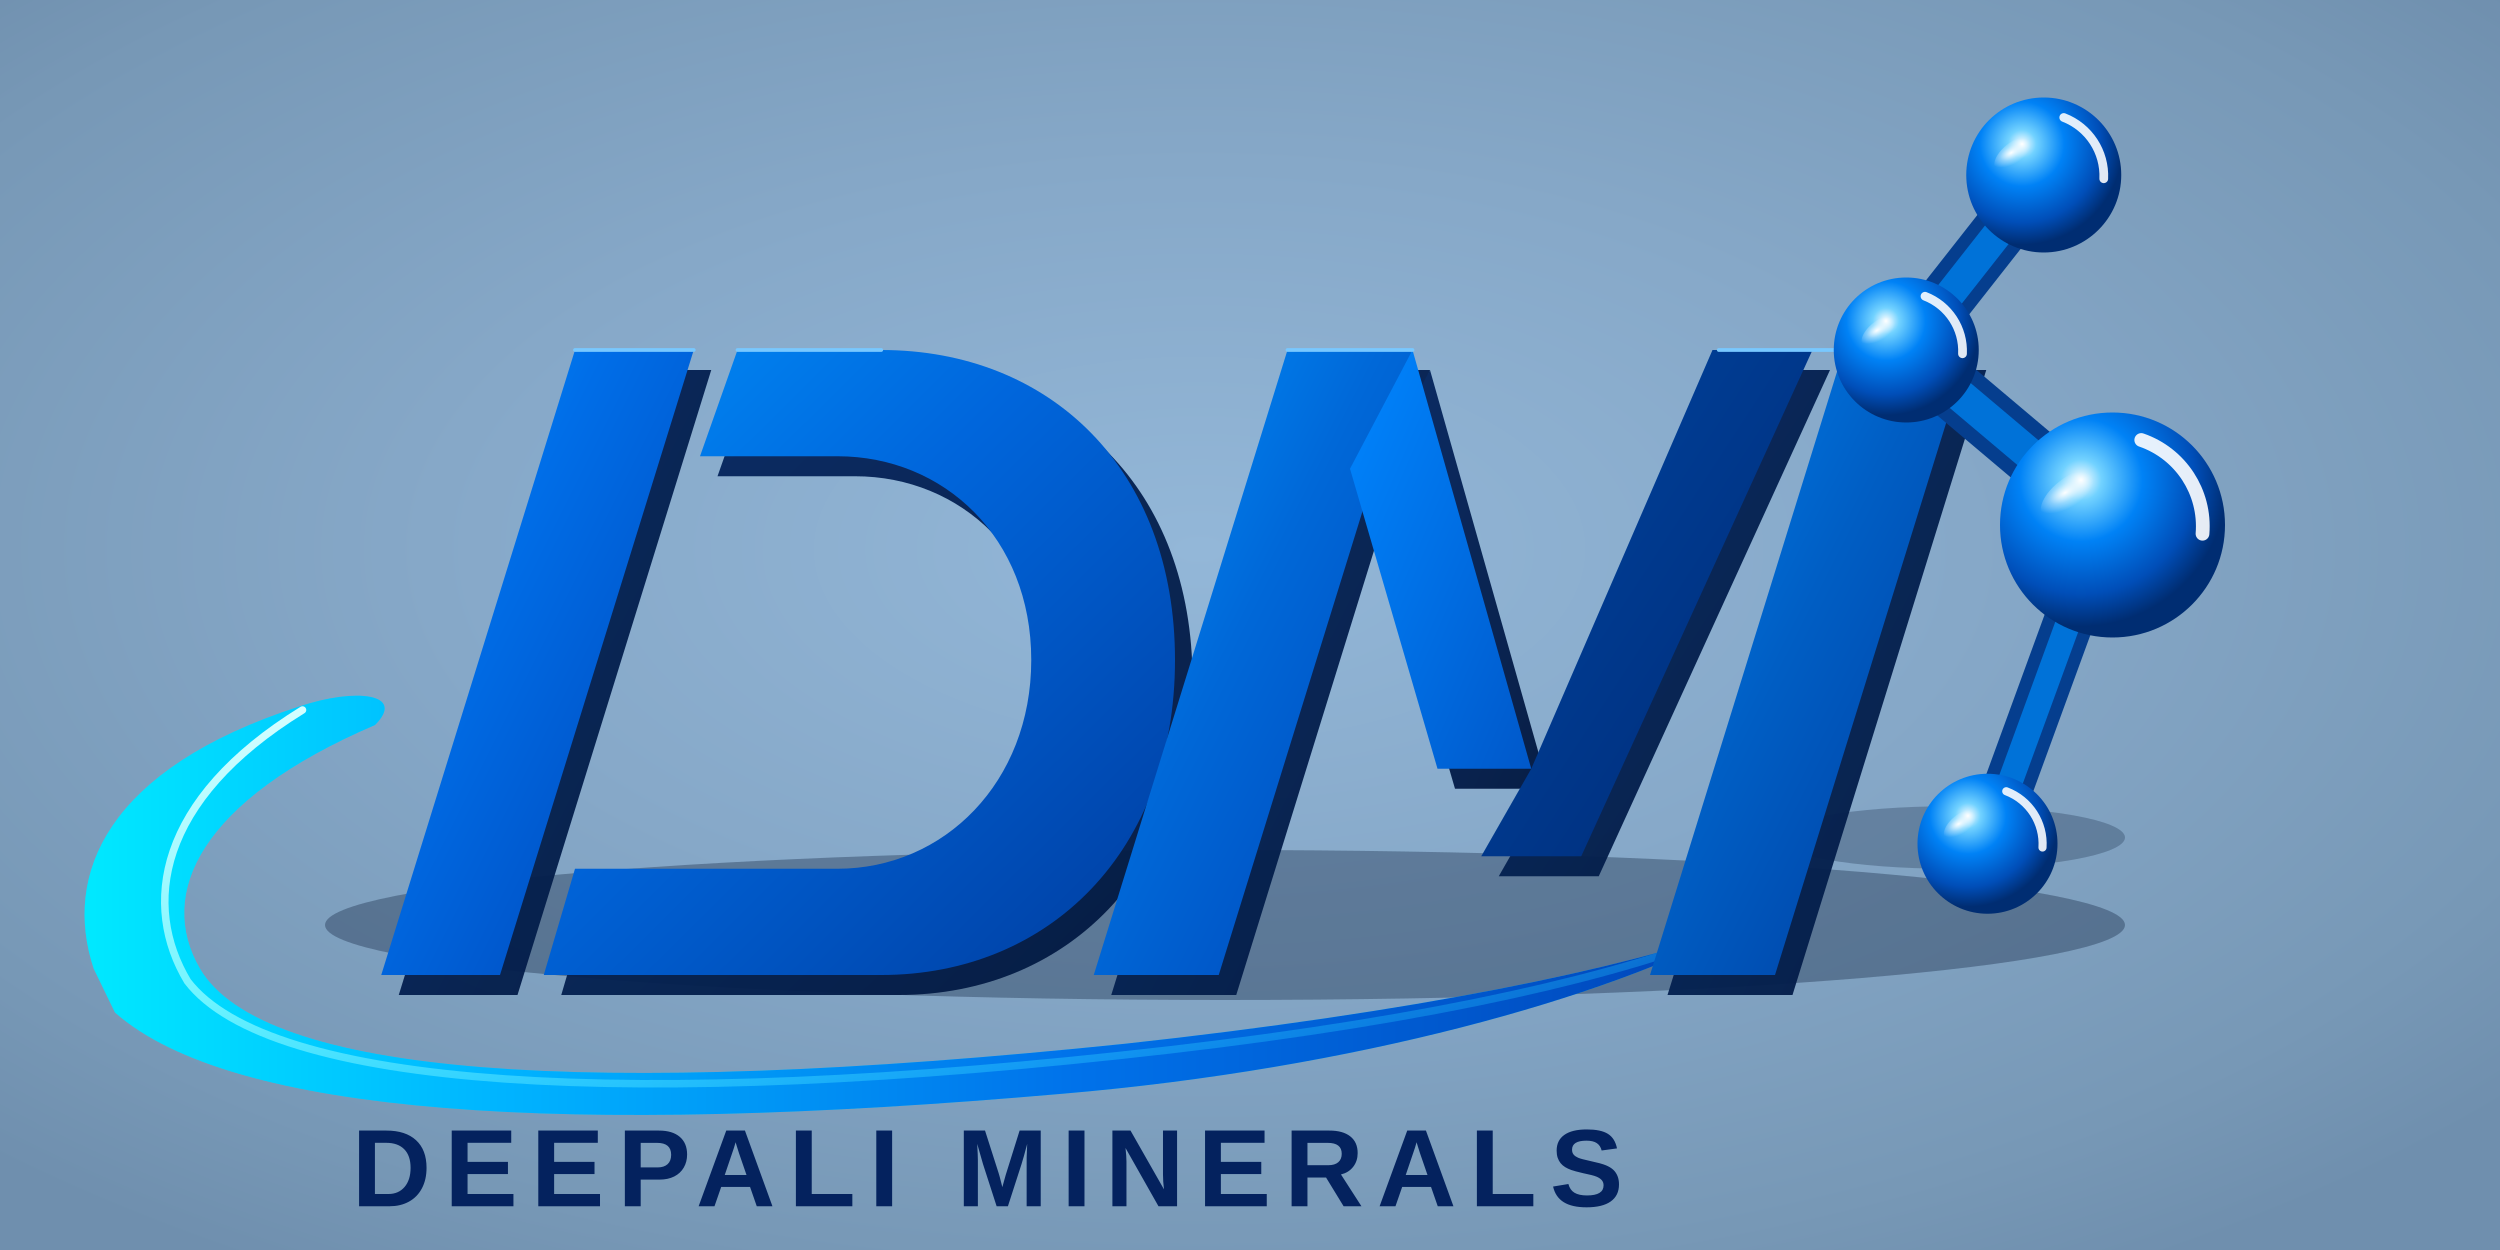
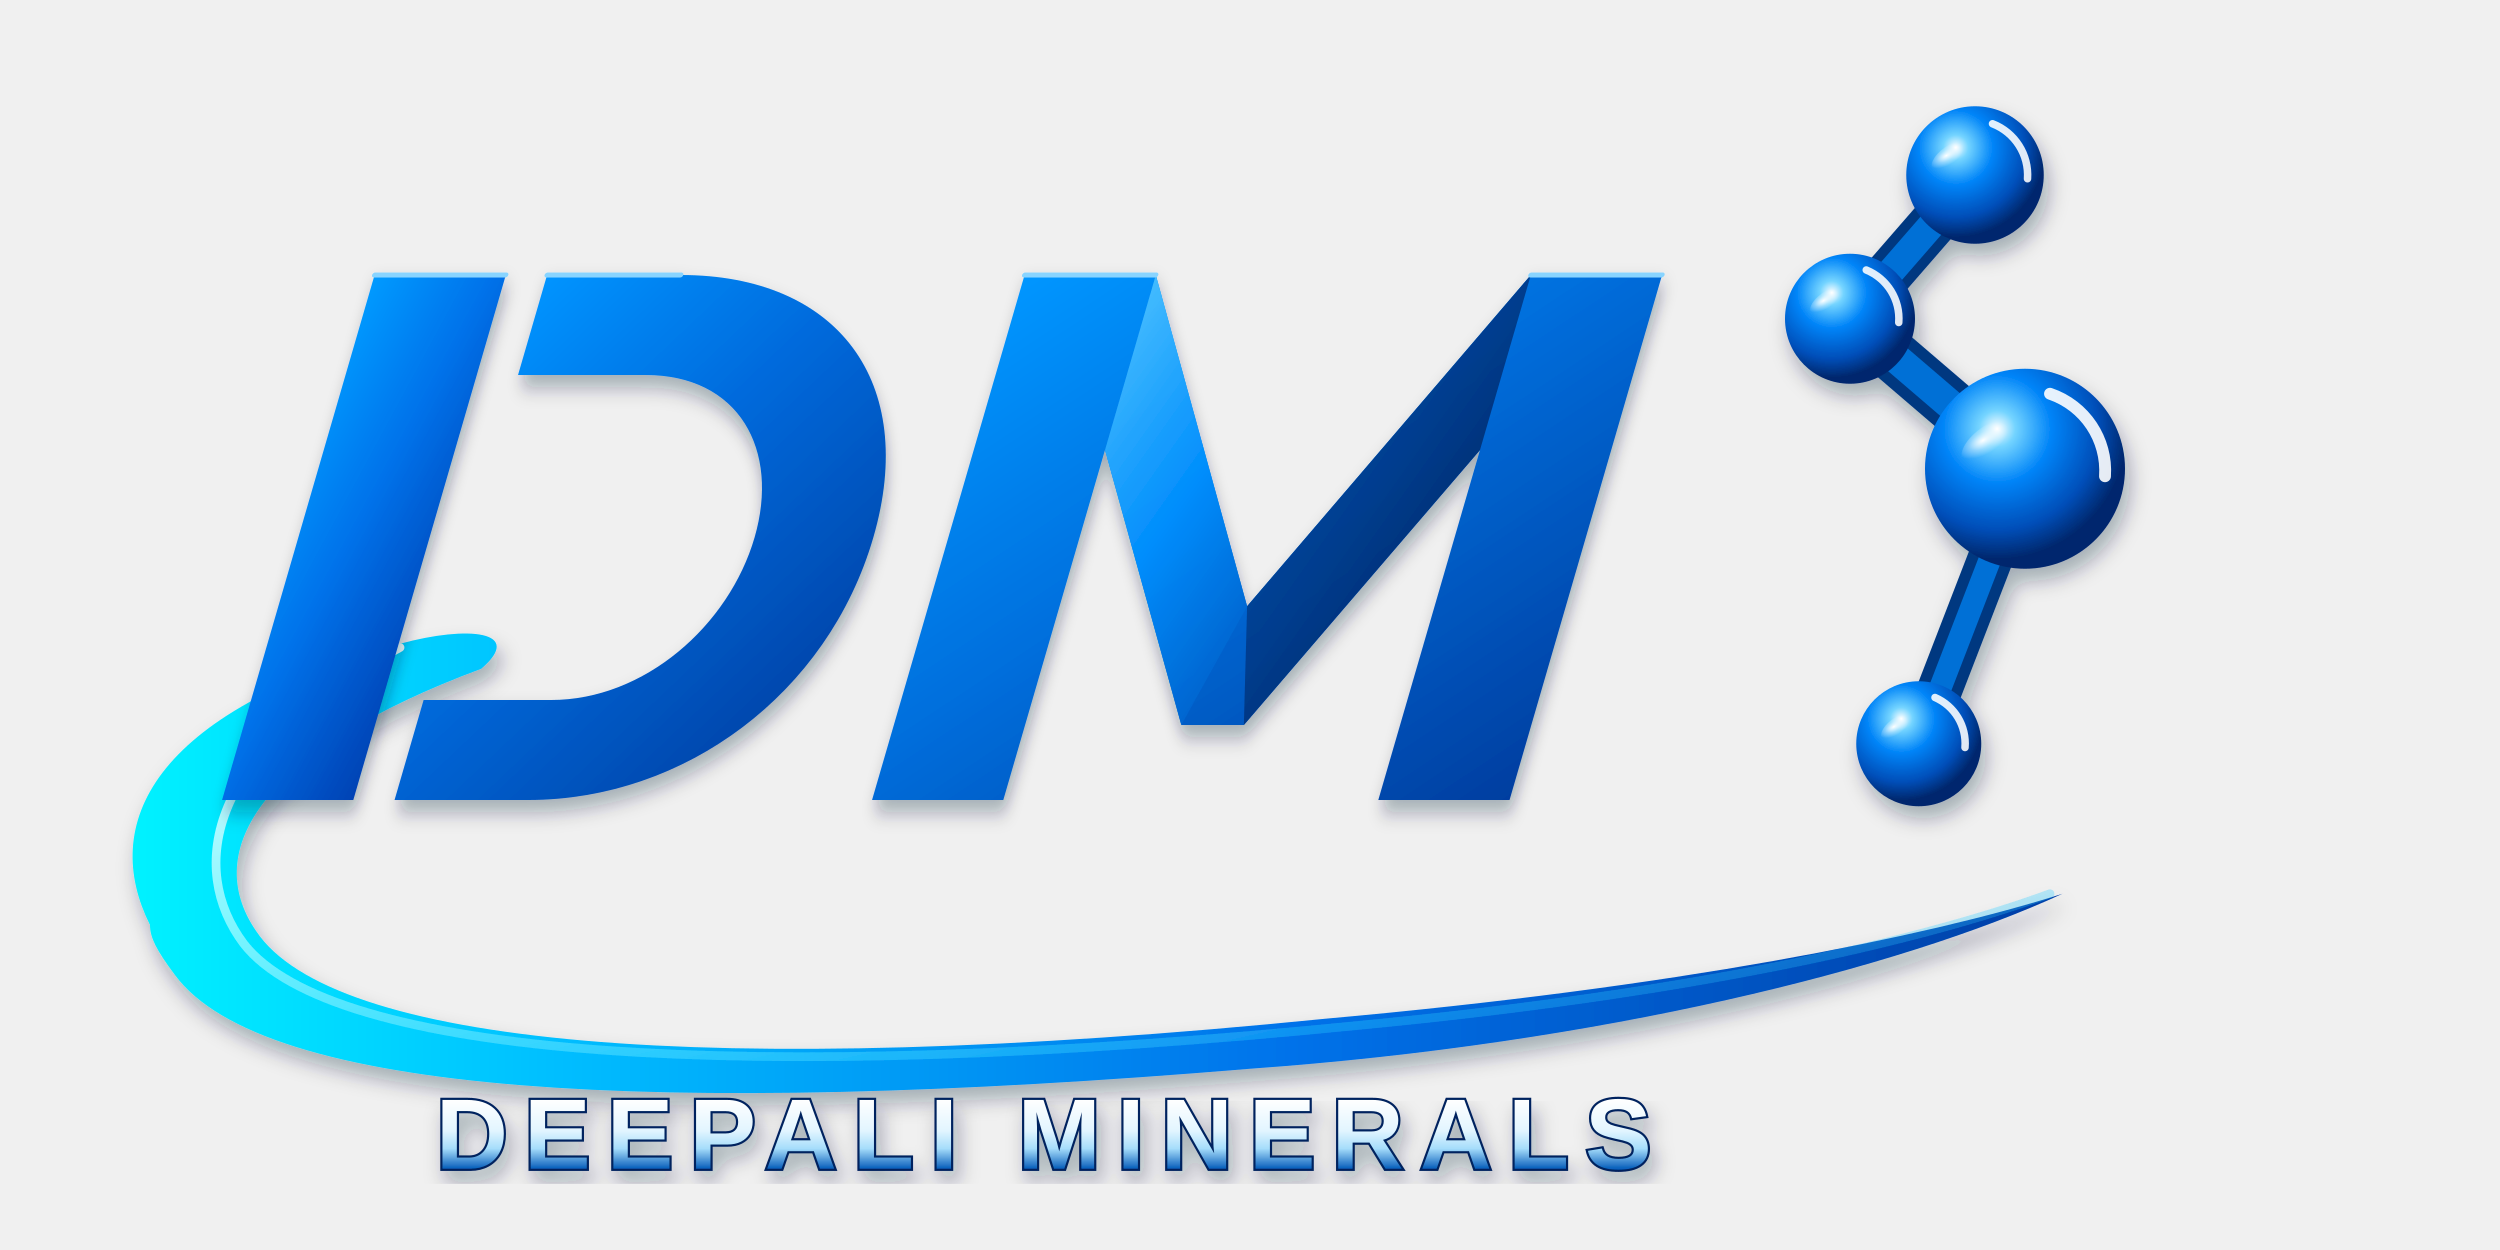
<svg xmlns="http://www.w3.org/2000/svg" viewBox="0 0 2000 1000" width="2000" height="1000">
  <defs>
-     <radialGradient id="studioBg" cx="48%" cy="44%" r="68%">
-       <stop offset="0%" stop-color="#93b7d8" />
-       <stop offset="45%" stop-color="#86a8c8" />
-       <stop offset="85%" stop-color="#7798b6" />
-       <stop offset="100%" stop-color="#6f8fae" />
-     </radialGradient>
-     <linearGradient id="extrusionDark" x1="0%" y1="0%" x2="100%" y2="100%">
-       <stop offset="0%" stop-color="#052862" />
-       <stop offset="100%" stop-color="#02173e" />
-     </linearGradient>
    <linearGradient id="dSpineGrad" x1="0%" y1="0%" x2="100%" y2="100%">
-       <stop offset="0%" stop-color="#0096ff" />
-       <stop offset="35%" stop-color="#006ee8" />
-       <stop offset="100%" stop-color="#0043b4" />
+       <stop offset="0%" stop-color="#009aff" />
+       <stop offset="45%" stop-color="#0072ea" />
+       <stop offset="100%" stop-color="#0042b4" />
    </linearGradient>
    <linearGradient id="dBowlGrad" x1="0%" y1="0%" x2="100%" y2="100%">
-       <stop offset="0%" stop-color="#008ef8" />
-       <stop offset="40%" stop-color="#0066dc" />
+       <stop offset="0%" stop-color="#0094ff" />
+       <stop offset="40%" stop-color="#006adc" />
      <stop offset="100%" stop-color="#003c9e" />
    </linearGradient>
-     <linearGradient id="mLeftGrad" x1="0%" y1="0%" x2="100%" y2="100%">
-       <stop offset="0%" stop-color="#0092ff" />
-       <stop offset="45%" stop-color="#0068d8" />
-       <stop offset="100%" stop-color="#0044b6" />
+     <linearGradient id="mOuterGrad" x1="0%" y1="0%" x2="100%" y2="100%">
+       <stop offset="0%" stop-color="#0096ff" />
+       <stop offset="45%" stop-color="#006edc" />
+       <stop offset="100%" stop-color="#003ea0" />
    </linearGradient>
    <linearGradient id="mFoldLight" x1="0%" y1="0%" x2="100%" y2="100%">
-       <stop offset="0%" stop-color="#0086ff" />
-       <stop offset="100%" stop-color="#0058ca" />
+       <stop offset="0%" stop-color="#4ac0ff" />
+       <stop offset="50%" stop-color="#0090ff" />
+       <stop offset="100%" stop-color="#005ec8" />
    </linearGradient>
    <linearGradient id="mFoldDark" x1="0%" y1="0%" x2="100%" y2="100%">
-       <stop offset="0%" stop-color="#0046a2" />
-       <stop offset="100%" stop-color="#002974" />
-     </linearGradient>
-     <linearGradient id="mRightGrad" x1="0%" y1="0%" x2="100%" y2="100%">
-       <stop offset="0%" stop-color="#0082f0" />
-       <stop offset="45%" stop-color="#005ec4" />
-       <stop offset="100%" stop-color="#003a9c" />
+       <stop offset="0%" stop-color="#0050aa" />
+       <stop offset="50%" stop-color="#003886" />
+       <stop offset="100%" stop-color="#002058" />
    </linearGradient>
    <linearGradient id="swooshGrad" x1="0%" y1="50%" x2="100%" y2="50%">
-       <stop offset="0%" stop-color="#00e8ff" />
-       <stop offset="25%" stop-color="#00b4ff" />
+       <stop offset="0%" stop-color="#00f2ff" />
+       <stop offset="22%" stop-color="#00beff" />
      <stop offset="60%" stop-color="#0072ea" />
-       <stop offset="100%" stop-color="#0044b8" />
+       <stop offset="100%" stop-color="#003ea6" />
    </linearGradient>
    <linearGradient id="swooshRim" x1="0%" y1="0%" x2="100%" y2="100%">
-       <stop offset="0%" stop-color="#e0ffff" />
-       <stop offset="40%" stop-color="#6ef4ff" />
-       <stop offset="100%" stop-color="#00b0ff" stop-opacity="0" />
+       <stop offset="0%" stop-color="#ffffff" />
+       <stop offset="35%" stop-color="#7cf6ff" />
+       <stop offset="100%" stop-color="#00b4ff" stop-opacity="0" />
    </linearGradient>
    <radialGradient id="sphereGrad" cx="36%" cy="30%" r="65%">
      <stop offset="0%" stop-color="#ffffff" />
-       <stop offset="14%" stop-color="#72d2ff" />
-       <stop offset="42%" stop-color="#0082f6" />
+       <stop offset="14%" stop-color="#74d4ff" />
+       <stop offset="42%" stop-color="#0084f8" />
      <stop offset="78%" stop-color="#004eb8" />
-       <stop offset="100%" stop-color="#002d72" />
+       <stop offset="100%" stop-color="#00286e" />
    </radialGradient>
    <radialGradient id="specularGrad" cx="35%" cy="30%" r="35%">
      <stop offset="0%" stop-color="#ffffff" stop-opacity="0.98" />
      <stop offset="55%" stop-color="#ffffff" stop-opacity="0.35" />
      <stop offset="100%" stop-color="#ffffff" stop-opacity="0" />
    </radialGradient>
+     <linearGradient id="textGrad" x1="0%" y1="0%" x2="0%" y2="100%">
+       <stop offset="0%" stop-color="#ffffff" />
+       <stop offset="45%" stop-color="#e2f5ff" />
+       <stop offset="70%" stop-color="#a6ddfb" />
+       <stop offset="100%" stop-color="#0058b8" />
+     </linearGradient>
+     <filter id="shadowFilter" x="-15%" y="-15%" width="135%" height="135%">
+       <feDropShadow dx="4" dy="10" stdDeviation="8" flood-color="#001838" flood-opacity="0.32" />
+     </filter>
  </defs>
-   <rect width="2000" height="1000" fill="url(#studioBg)" />
-   <ellipse cx="980" cy="740" rx="720" ry="60" fill="#021430" opacity="0.32" />
-   <ellipse cx="1560" cy="670" rx="140" ry="25" fill="#021430" opacity="0.25" />
-   <g transform="translate(14, 16)" fill="url(#extrusionDark)" opacity="0.95">
-     <path d="M 460,280 L 555,280 L 400,780 L 305,780 Z" />
-     <path d="M 590,280 L 705,280 C 840,280 940,375 940,528 C 940,680 840,780 705,780 L 435,780 L 460,695 L 670,695 C 755,695 825,626 825,528 C 825,430 755,365 670,365 L 560,365 Z" />
-     <path d="M 875,780 L 1030,280 L 1130,280 L 975,780 Z" />
-     <path d="M 1130,280 L 1225,615 L 1150,615 L 1080,375 Z" />
-     <path d="M 1225,615 L 1370,280 L 1450,280 L 1265,685 L 1185,685 Z" />
-     <path d="M 1375,280 L 1575,280 L 1420,780 L 1320,780 L 1475,280 Z" />
+   <g id="swoosh-layer" filter="url(#shadowFilter)">
+     <path d="M 120,740               C 80,660 120,570 320,515               C 375,500 420,505 385,535               C 210,600 160,680 205,745               C 265,835 560,865 1060,815               C 1340,790 1540,750 1650,715               C 1520,775 1280,835 1000,855               C 520,895 210,875 140,780               C 125,760 120,750 120,740               Z" fill="url(#swooshGrad)" />
+     <path d="M 320,518               C 165,600 150,695 195,755               C 265,845 590,870 1090,820               C 1350,795 1530,755 1640,715" fill="none" stroke="url(#swooshRim)" stroke-width="7" stroke-linecap="round" />
  </g>
-   <g id="swoosh-layer">
-     <path d="M 75,775 C 50,700 85,615 240,565 C 285,550 325,555 300,580 C 160,640 125,715 160,775 C 210,860 465,880 900,835 C 1130,810 1300,775 1390,742 C 1285,798 1085,855 850,875 C 450,910 185,892 92,810 Z" fill="#00e5ff" opacity="0.4" />
-     <path d="M 75,775 C 50,700 85,615 240,565 C 285,550 325,555 300,580 C 160,640 125,715 160,775 C 210,860 465,880 900,835 C 1130,810 1300,775 1390,742 C 1285,798 1085,855 850,875 C 450,910 185,892 92,810 Z" fill="url(#swooshGrad)" />
-     <path d="M 242,568 C 125,640 114,725 150,785 C 215,870 500,890 935,840 C 1150,815 1300,780 1390,742" fill="none" stroke="url(#swooshRim)" stroke-width="6" stroke-linecap="round" />
+   <g id="dm-monogram" filter="url(#shadowFilter)" transform="translate(200, 150) skewX(-16.2)">
+     <path d="M 120,490 L 120,70 L 225,70 L 225,490 Z" fill="url(#dSpineGrad)" />
+     <path d="M 258,70               L 365,70               C 490,70 580,155 580,280               C 580,405 490,490 365,490               L 258,490               L 258,410               L 360,410               C 435,410 485,350 485,280               C 485,210 435,150 360,150               L 258,150               Z" fill="url(#dBowlGrad)" />
+     <g transform="translate(640, 0)">
+       <path d="M 0,490                 L 0,70                 L 105,70                 L 255,335                 L 405,70                 L 510,70                 L 510,490                 L 405,490                 L 405,210                 L 280,430                 L 230,430                 L 105,210                 L 105,490                 Z" fill="url(#mOuterGrad)" />
+       <path d="M 105,70                 L 255,335                 L 230,430                 L 105,210                 Z" fill="url(#mFoldLight)" opacity="0.9" />
+       <path d="M 255,335                 L 405,70                 L 405,210                 L 280,430                 Z" fill="url(#mFoldDark)" opacity="0.9" />
+       <line x1="0" y1="70" x2="105" y2="70" stroke="#88d4ff" stroke-width="4" stroke-linecap="round" />
+       <line x1="405" y1="70" x2="510" y2="70" stroke="#88d4ff" stroke-width="4" stroke-linecap="round" />
+     </g>
+     <line x1="120" y1="70" x2="225" y2="70" stroke="#88d4ff" stroke-width="4" stroke-linecap="round" />
+     <line x1="258" y1="70" x2="365" y2="70" stroke="#88d4ff" stroke-width="4" stroke-linecap="round" />
  </g>
-   <g id="dm-front">
-     <path d="M 460,280 L 555,280 L 400,780 L 305,780 Z" fill="url(#dSpineGrad)" />
-     <path d="M 590,280 L 705,280 C 840,280 940,375 940,528 C 940,680 840,780 705,780 L 435,780 L 460,695 L 670,695 C 755,695 825,626 825,528 C 825,430 755,365 670,365 L 560,365 Z" fill="url(#dBowlGrad)" />
-     <path d="M 875,780 L 1030,280 L 1130,280 L 975,780 Z" fill="url(#mLeftGrad)" />
-     <path d="M 1130,280 L 1225,615 L 1150,615 L 1080,375 Z" fill="url(#mFoldLight)" />
-     <path d="M 1225,615 L 1370,280 L 1450,280 L 1265,685 L 1185,685 Z" fill="url(#mFoldDark)" />
-     <path d="M 1375,280 L 1575,280 L 1420,780 L 1320,780 L 1475,280 Z" fill="url(#mRightGrad)" />
-     <line x1="460" y1="280" x2="555" y2="280" stroke="#78c8ff" stroke-width="3" stroke-linecap="round" />
-     <line x1="590" y1="280" x2="705" y2="280" stroke="#78c8ff" stroke-width="3" stroke-linecap="round" />
-     <line x1="1030" y1="280" x2="1130" y2="280" stroke="#78c8ff" stroke-width="3" stroke-linecap="round" />
-     <line x1="1375" y1="280" x2="1575" y2="280" stroke="#78c8ff" stroke-width="3" stroke-linecap="round" />
-   </g>
-   <g id="molecule-cluster">
-     <line x1="1635" y1="140" x2="1525" y2="280" stroke="#053e8e" stroke-width="44" stroke-linecap="round" />
-     <line x1="1635" y1="140" x2="1525" y2="280" stroke="#0072d8" stroke-width="24" stroke-linecap="round" />
-     <line x1="1525" y1="280" x2="1685" y2="415" stroke="#053e8e" stroke-width="48" stroke-linecap="round" />
-     <line x1="1525" y1="280" x2="1685" y2="415" stroke="#0072d8" stroke-width="26" stroke-linecap="round" />
-     <line x1="1685" y1="415" x2="1590" y2="675" stroke="#053e8e" stroke-width="40" stroke-linecap="round" />
-     <line x1="1685" y1="415" x2="1590" y2="675" stroke="#0072d8" stroke-width="20" stroke-linecap="round" />
-     <g transform="translate(1635, 140)">
-       <circle cx="0" cy="0" r="62" fill="url(#sphereGrad)" />
-       <ellipse cx="-17" cy="-17" rx="25" ry="13" fill="url(#specularGrad)" transform="rotate(-30, -17, -17)" />
-       <path d="M 16,-46 A 50 50 0 0 1 48,3" stroke="#ffffff" stroke-width="7" stroke-linecap="round" fill="none" opacity="0.88" />
+   <g id="molecule-cluster" filter="url(#shadowFilter)">
+     <line x1="1580" y1="140" x2="1480" y2="255" stroke="#053880" stroke-width="38" stroke-linecap="round" />
+     <line x1="1580" y1="140" x2="1480" y2="255" stroke="#0070d6" stroke-width="22" stroke-linecap="round" />
+     <line x1="1480" y1="255" x2="1620" y2="375" stroke="#053880" stroke-width="42" stroke-linecap="round" />
+     <line x1="1480" y1="255" x2="1620" y2="375" stroke="#0070d6" stroke-width="24" stroke-linecap="round" />
+     <line x1="1620" y1="375" x2="1535" y2="595" stroke="#053880" stroke-width="36" stroke-linecap="round" />
+     <line x1="1620" y1="375" x2="1535" y2="595" stroke="#0070d6" stroke-width="18" stroke-linecap="round" />
+     <g transform="translate(1580, 140)">
+       <circle cx="0" cy="0" r="55" fill="url(#sphereGrad)" />
+       <ellipse cx="-15" cy="-15" rx="22" ry="11" fill="url(#specularGrad)" transform="rotate(-30, -15, -15)" />
+       <path d="M 14,-41 A 44 44 0 0 1 42,3" stroke="#ffffff" stroke-width="6" stroke-linecap="round" fill="none" opacity="0.88" />
    </g>
-     <g transform="translate(1525, 280)">
-       <circle cx="0" cy="0" r="58" fill="url(#sphereGrad)" />
-       <ellipse cx="-15" cy="-15" rx="23" ry="12" fill="url(#specularGrad)" transform="rotate(-30, -15, -15)" />
-       <path d="M 15,-43 A 47 47 0 0 1 45,3" stroke="#ffffff" stroke-width="7" stroke-linecap="round" fill="none" opacity="0.88" />
+     <g transform="translate(1480, 255)">
+       <circle cx="0" cy="0" r="52" fill="url(#sphereGrad)" />
+       <ellipse cx="-14" cy="-14" rx="20" ry="10" fill="url(#specularGrad)" transform="rotate(-30, -14, -14)" />
+       <path d="M 13,-39 A 42 42 0 0 1 39,3" stroke="#ffffff" stroke-width="6" stroke-linecap="round" fill="none" opacity="0.88" />
    </g>
-     <g transform="translate(1690, 420)">
-       <circle cx="0" cy="0" r="90" fill="url(#sphereGrad)" />
-       <ellipse cx="-25" cy="-25" rx="36" ry="18" fill="url(#specularGrad)" transform="rotate(-30, -25, -25)" />
-       <path d="M 23,-68 A 73 73 0 0 1 72,7" stroke="#ffffff" stroke-width="11" stroke-linecap="round" fill="none" opacity="0.9" />
+     <g transform="translate(1620, 375)">
+       <circle cx="0" cy="0" r="80" fill="url(#sphereGrad)" />
+       <ellipse cx="-22" cy="-22" rx="32" ry="16" fill="url(#specularGrad)" transform="rotate(-30, -22, -22)" />
+       <path d="M 20,-60 A 65 65 0 0 1 64,6" stroke="#ffffff" stroke-width="9.5" stroke-linecap="round" fill="none" opacity="0.9" />
    </g>
-     <g transform="translate(1590, 675)">
-       <circle cx="0" cy="0" r="56" fill="url(#sphereGrad)" />
-       <ellipse cx="-15" cy="-15" rx="22" ry="12" fill="url(#specularGrad)" transform="rotate(-30, -15, -15)" />
-       <path d="M 15,-42 A 45 45 0 0 1 44,3" stroke="#ffffff" stroke-width="6.5" stroke-linecap="round" fill="none" opacity="0.88" />
+     <g transform="translate(1535, 595)">
+       <circle cx="0" cy="0" r="50" fill="url(#sphereGrad)" />
+       <ellipse cx="-13" cy="-13" rx="19" ry="10" fill="url(#specularGrad)" transform="rotate(-30, -13, -13)" />
+       <path d="M 13,-37 A 40 40 0 0 1 37,3" stroke="#ffffff" stroke-width="6" stroke-linecap="round" fill="none" opacity="0.88" />
    </g>
  </g>
-   <text x="790" y="965" font-family="'Liberation Sans', 'Montserrat', 'Arial Black', Arial, sans-serif" font-size="88" font-weight="900" letter-spacing="0.12em" text-anchor="middle" fill="#04225e">
-     DEEPALI MINERALS
-   </text>
+   <g filter="url(#shadowFilter)">
+     <text x="835" y="935" font-family="'Liberation Sans', 'Montserrat', 'Arial Black', Arial, sans-serif" font-size="80" font-weight="900" letter-spacing="0.16em" text-anchor="middle" fill="url(#textGrad)" stroke="#00245e" stroke-width="3.5" paint-order="stroke fill">
+       DEEPALI MINERALS
+     </text>
+   </g>
</svg>
